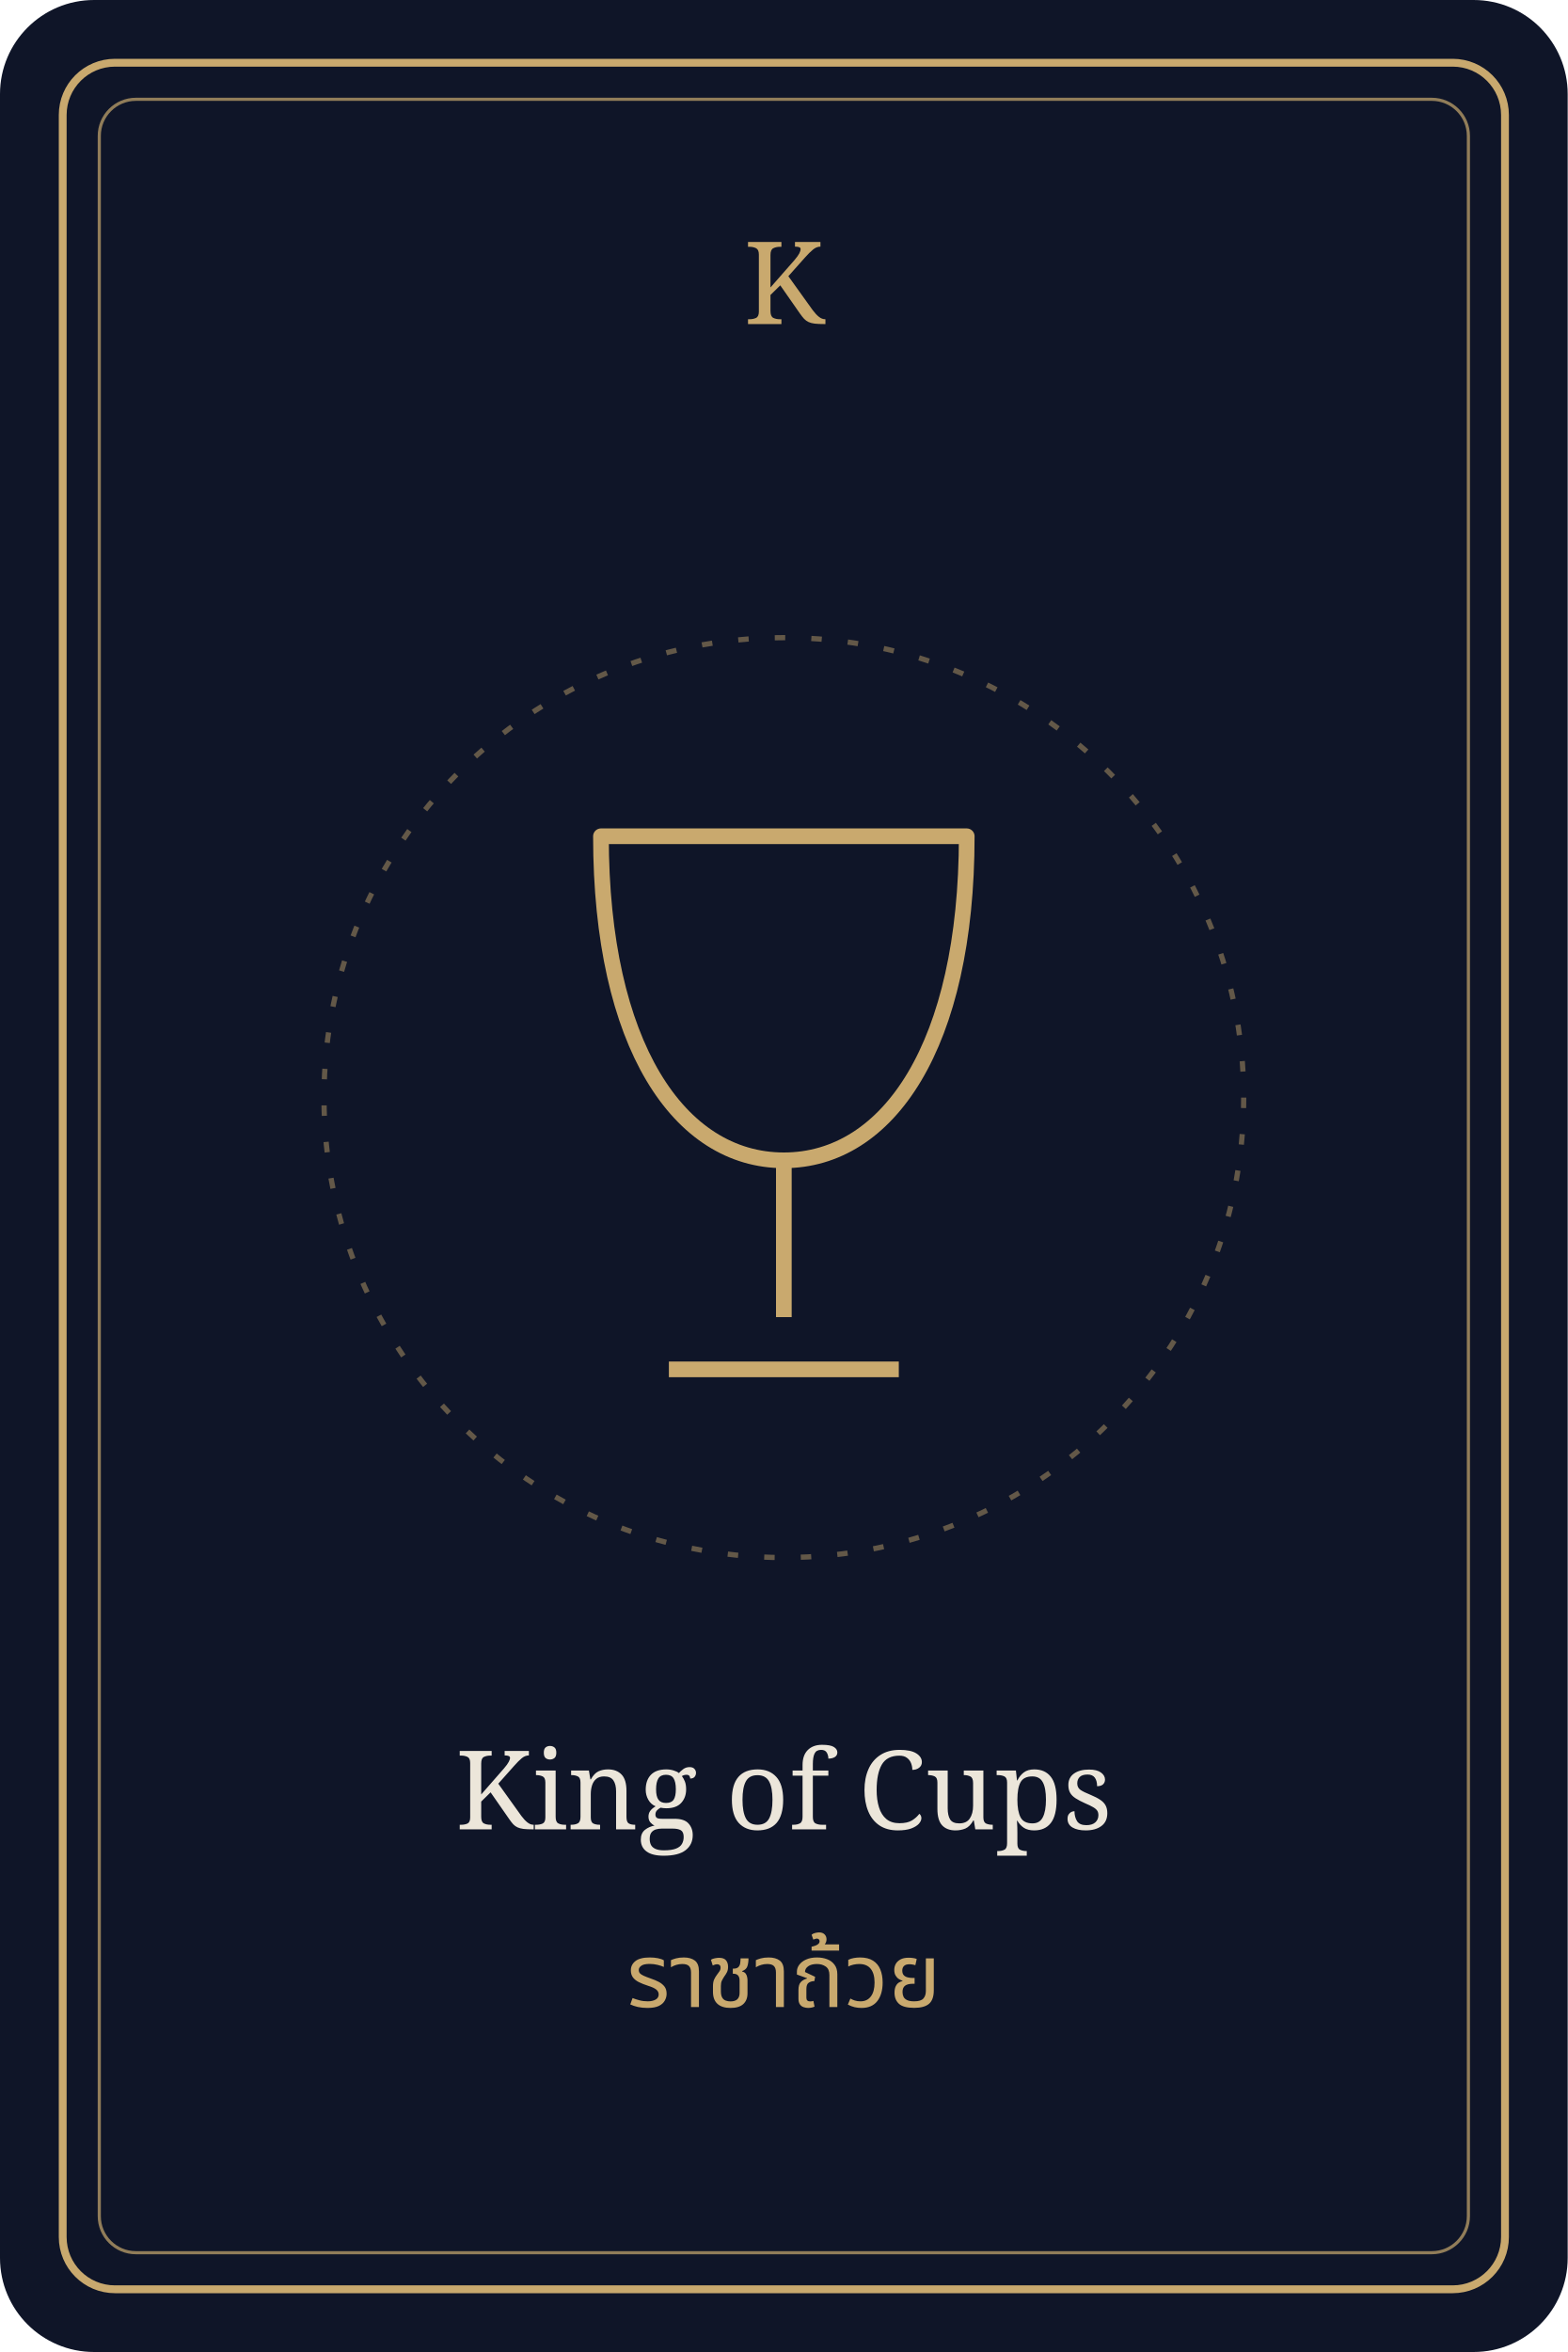
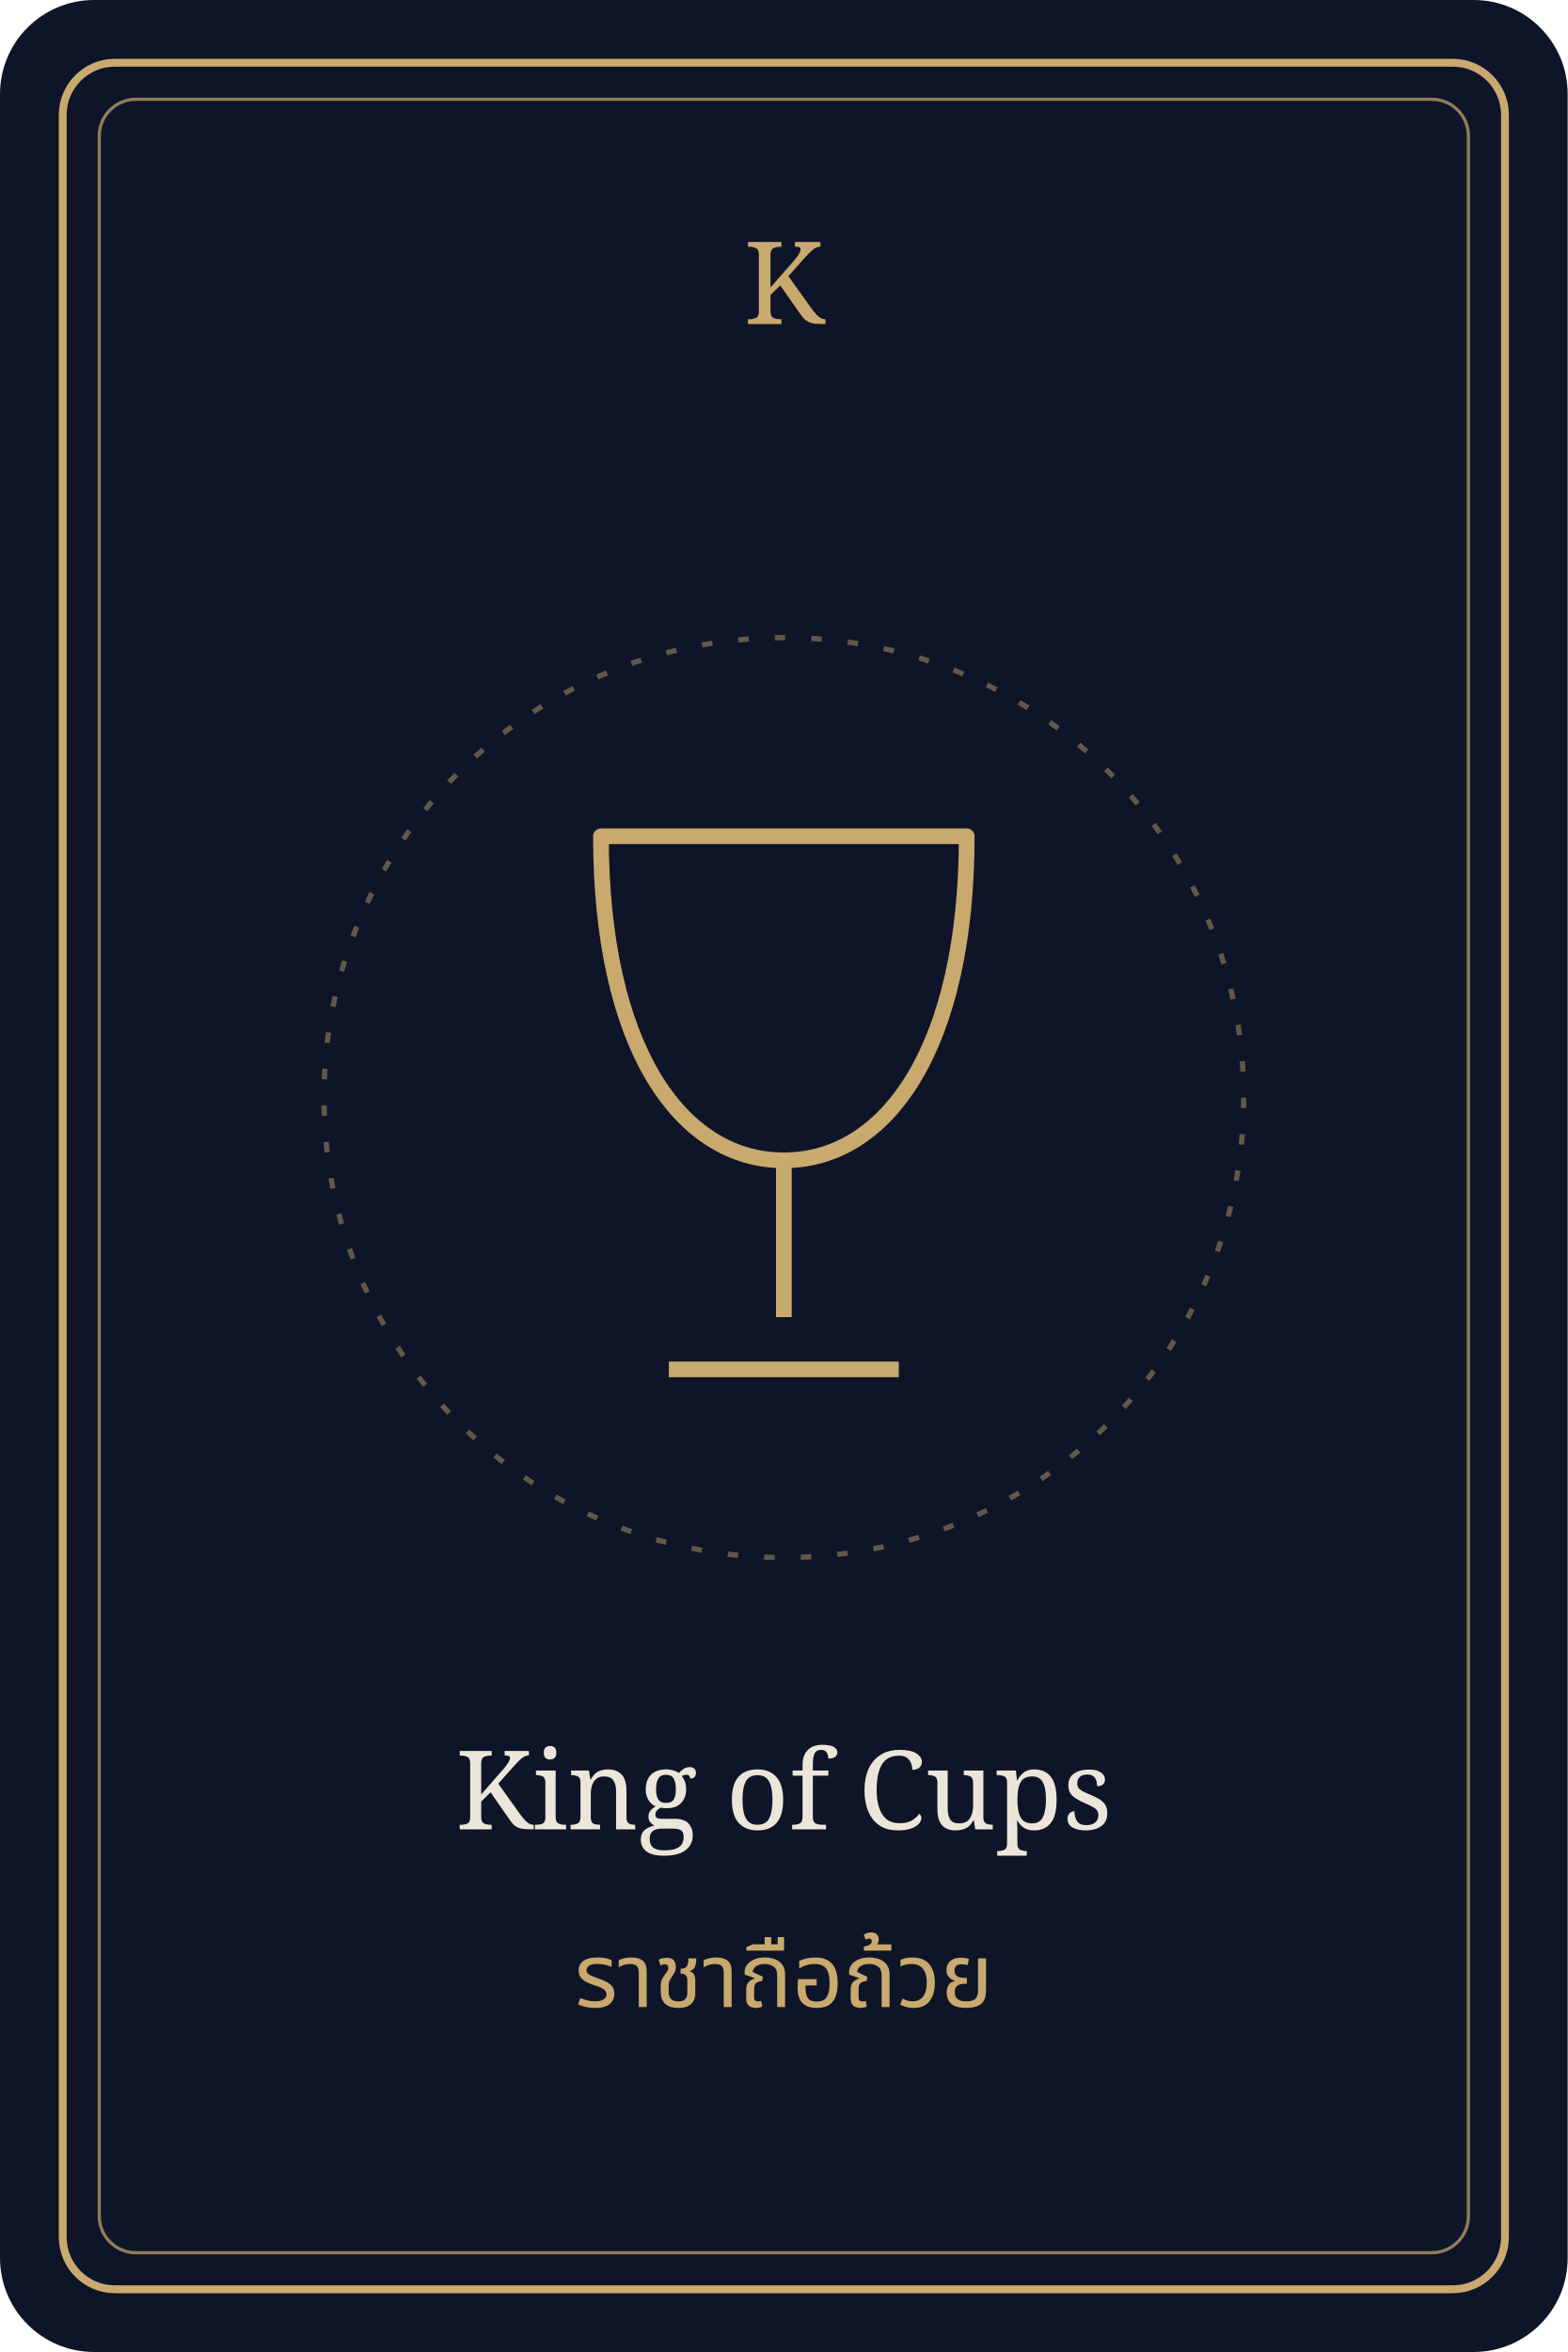
<svg xmlns="http://www.w3.org/2000/svg" viewBox="0 0 300 450">
  <rect width="300" height="450" rx="18" fill="#0f1528" />
  <rect x="12" y="12" width="276" height="426" rx="10" fill="none" stroke="#c9a96e" stroke-width="1.5" />
  <rect x="19" y="19" width="262" height="412" rx="7" fill="none" stroke="#c9a96e" stroke-width=".6" opacity=".7" />
  <text x="150" y="62" text-anchor="middle" fill="#c9a96e" font-family="Georgia,serif" font-size="22" letter-spacing="3">K</text>
  <g fill="none" stroke="#c9a96e" stroke-width="1" opacity=".45">
    <circle cx="150" cy="210" r="88" stroke-dasharray="2 5" />
  </g>
  <g fill="none" stroke="#c9a96e" stroke-width="3" stroke-linejoin="round">
    <path d="M115 160h70c0 40-15 62-35 62s-35-22-35-62z" />
    <line x1="150" y1="222" x2="150" y2="252" />
    <path d="M128 262h44" />
  </g>
  <text x="150" y="350" text-anchor="middle" fill="#ece6da" font-family="Georgia,serif" font-size="21">King of Cups</text>
-   <text x="150" y="384" text-anchor="middle" fill="#c9a96e" font-family="'Noto Sans Thai','IBM Plex Sans Thai',sans-serif" font-size="17">ราชาถ้วย</text>
+   <text x="150" y="384" text-anchor="middle" fill="#c9a96e" font-family="'Noto Sans Thai','IBM Plex Sans Thai',sans-serif" font-size="17">ราชาถือถ้วย</text>
</svg>
